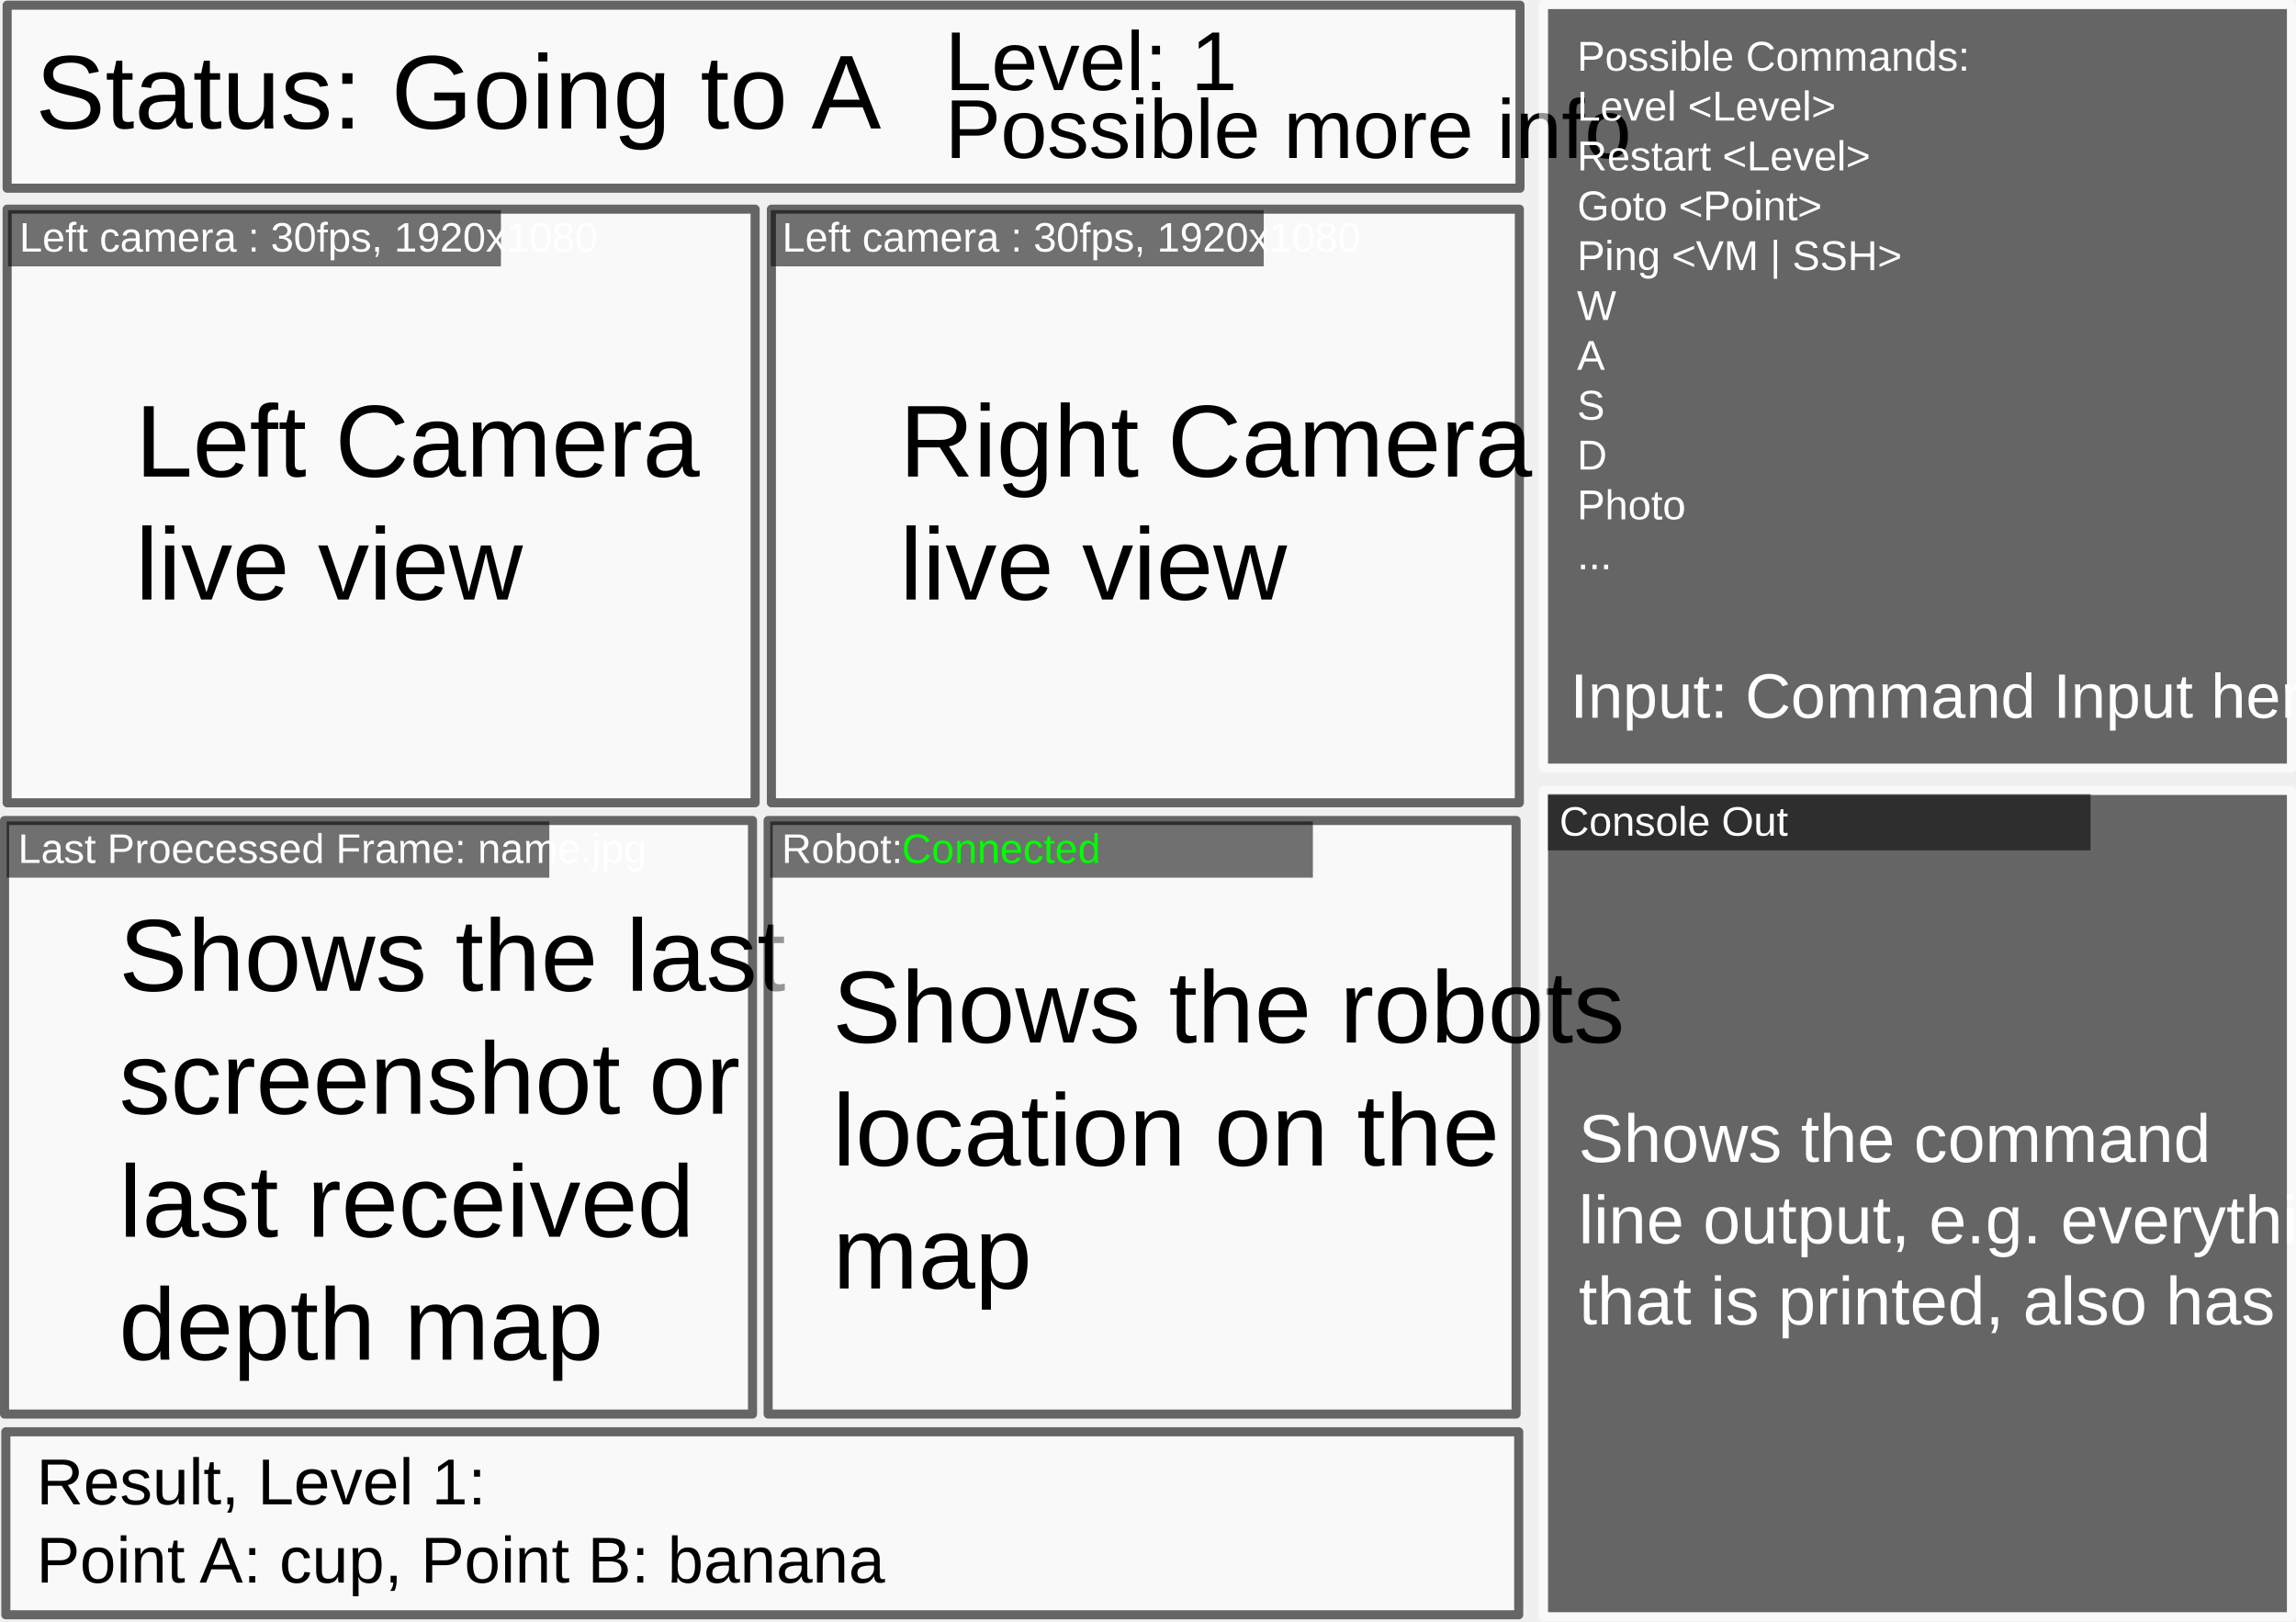
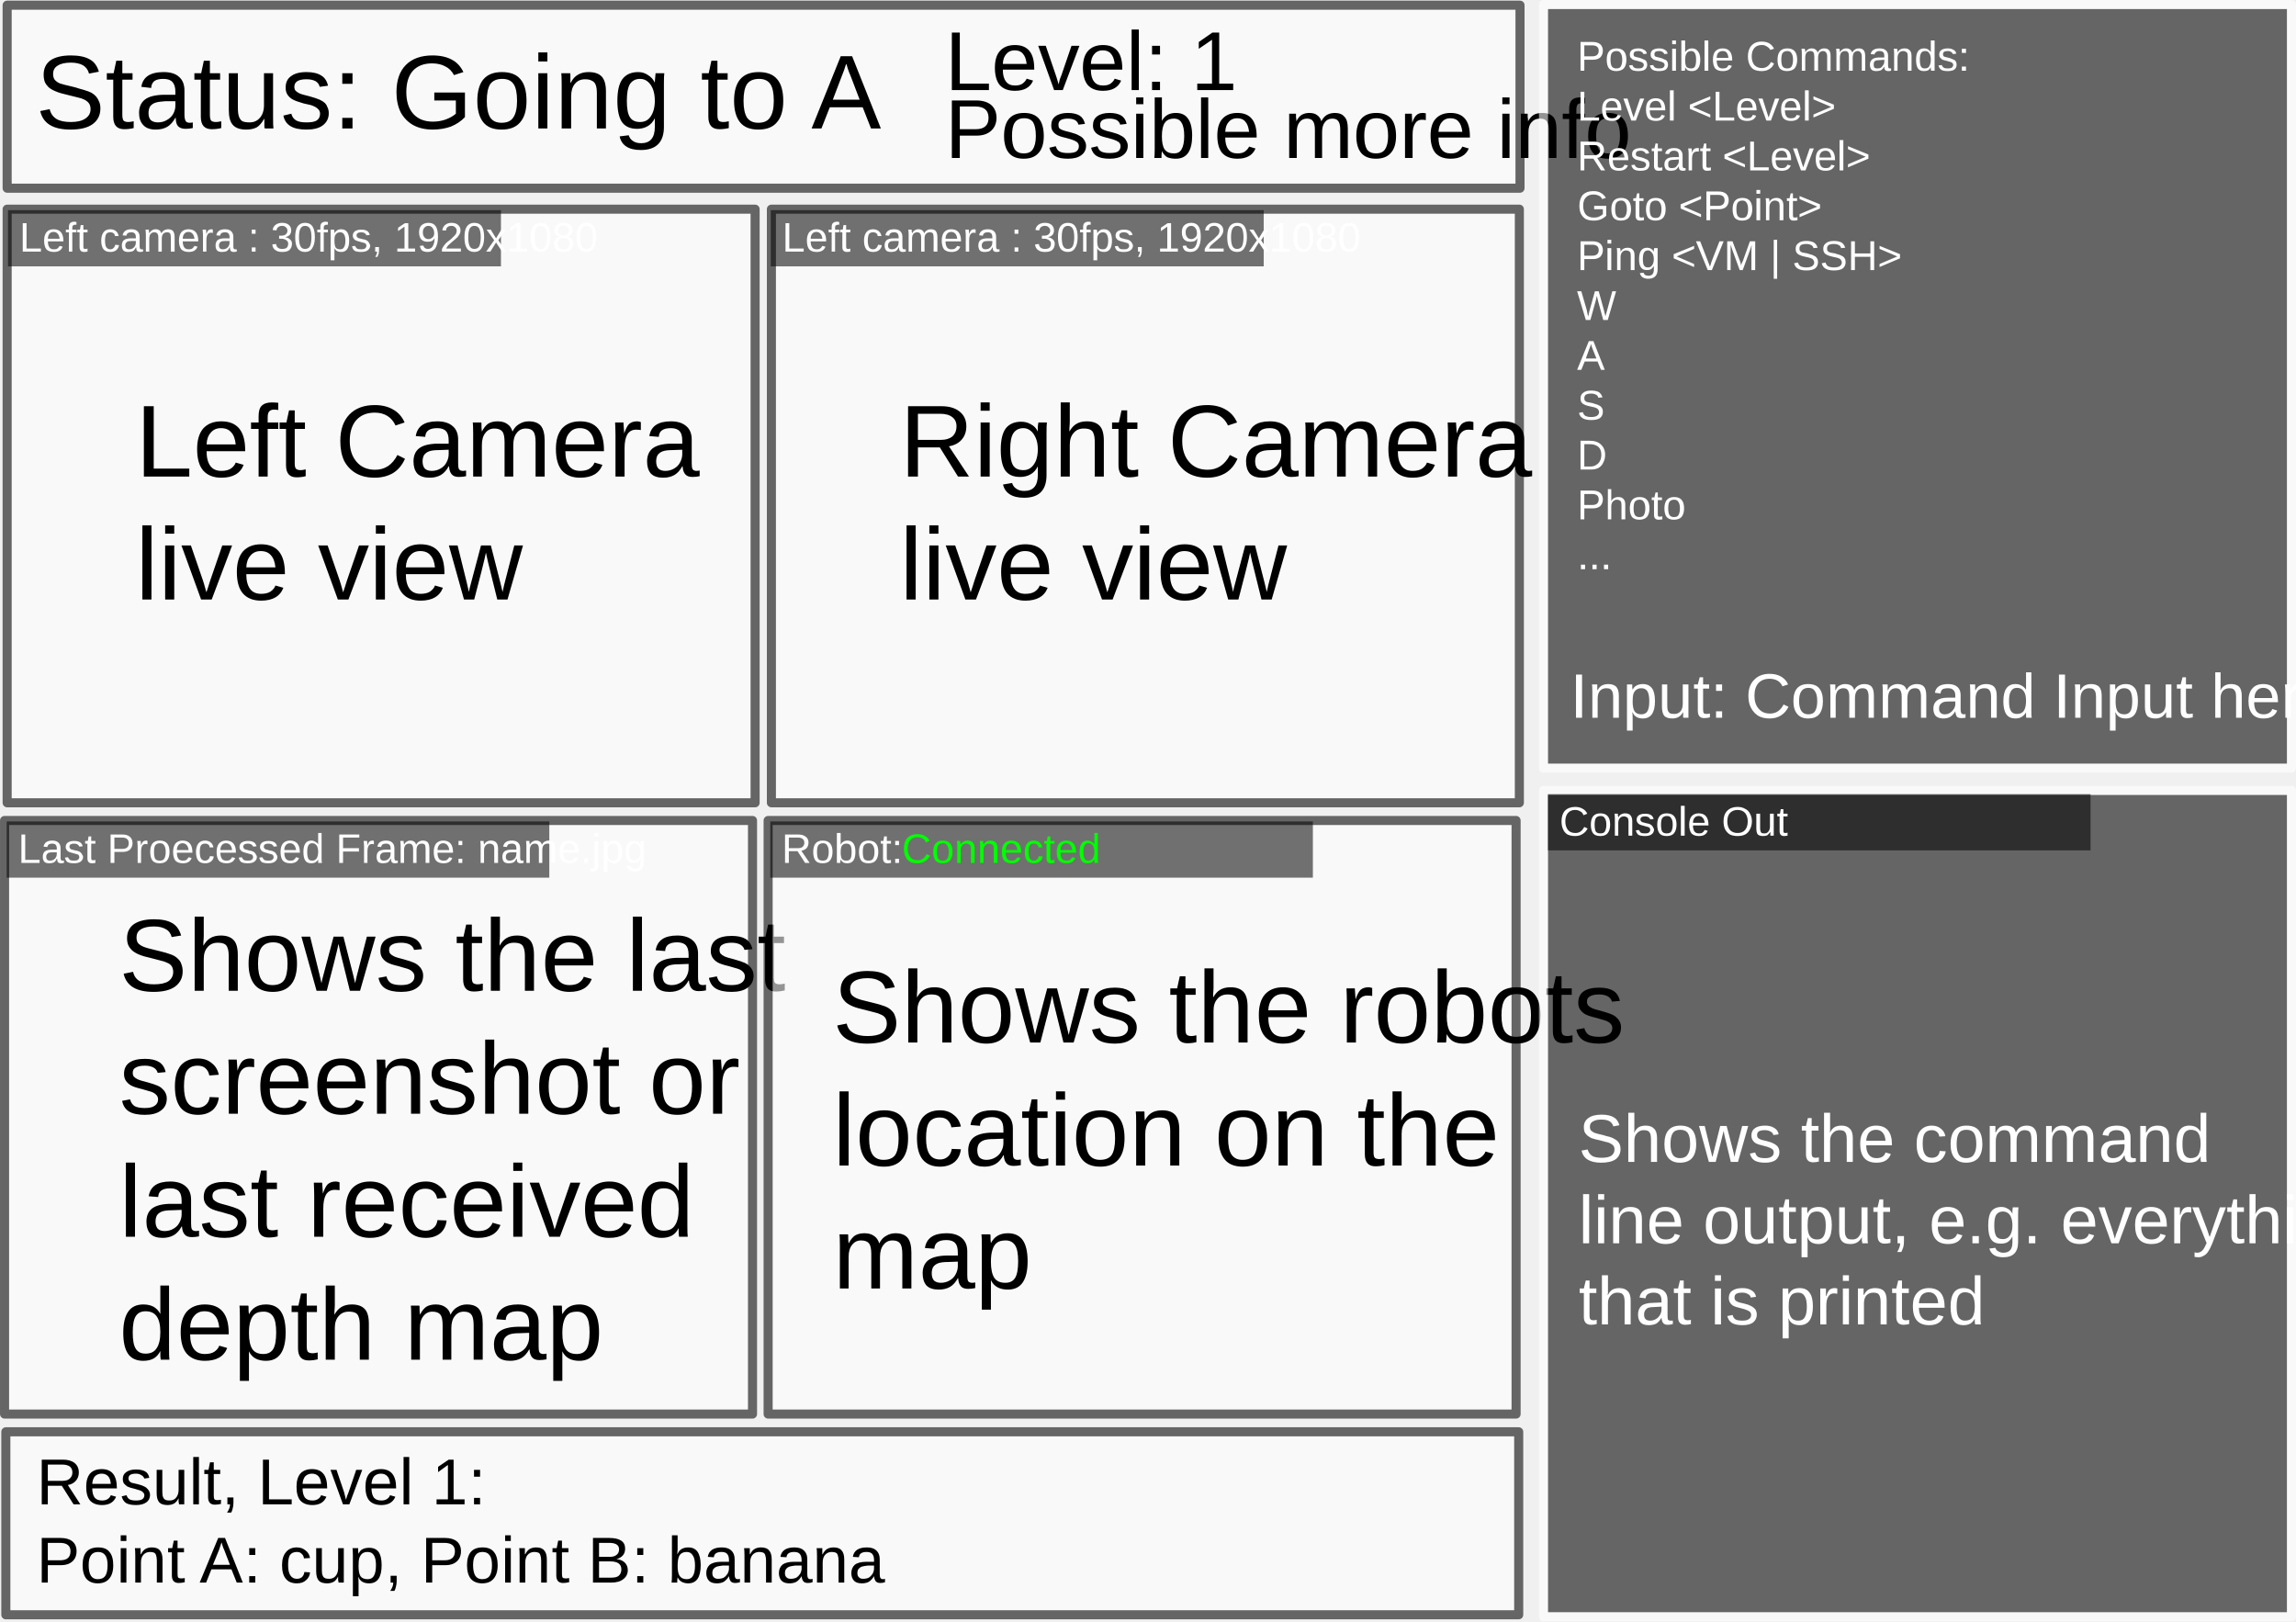
<svg xmlns="http://www.w3.org/2000/svg" width="358.451" height="253.102" viewBox="0 0 94.84 66.967" version="1.1" id="svg1">
  <defs id="defs1" />
  <g id="layer1" transform="translate(75.25966,137.821)">
    <rect style="opacity:0.582;fill:#ffffff;stroke:#000000;stroke-width:0.375;stroke-linecap:round;stroke-linejoin:round;stroke-miterlimit:1;stroke-dasharray:none;stroke-dashoffset:0.378;paint-order:fill markers stroke" id="rect16" width="62.492" height="7.559" x="-75.019" y="-78.682" />
    <rect style="opacity:0.582;fill:#ffffff;stroke:#000000;stroke-width:0.375;stroke-linecap:round;stroke-linejoin:round;stroke-miterlimit:1;stroke-dasharray:none;stroke-dashoffset:0.378;paint-order:fill markers stroke" id="rect1" width="30.896" height="24.518" x="-74.965" y="-129.181" />
    <rect style="opacity:0.548;fill:#000000;stroke:none;stroke-width:0.037;stroke-linecap:round;stroke-linejoin:round;stroke-miterlimit:1;stroke-dasharray:none;stroke-dashoffset:0.378;paint-order:fill markers stroke" id="rect5" width="20.362" height="2.322" x="-74.929" y="-129.141" />
    <text xml:space="preserve" style="font-stretch:condensed;font-size:4.233px;line-height:1.2;font-family:Arial;-inkscape-font-specification:'Arial Condensed';text-decoration-color:#000000;letter-spacing:0px;word-spacing:-0.335px;writing-mode:lr-tb;direction:ltr;white-space:pre;opacity:1;fill:#000000;stroke-width:1.875;stroke-linecap:round;stroke-linejoin:round;stroke-miterlimit:1;stroke-dashoffset:0.378;paint-order:fill markers stroke" x="-69.661" y="-118.138" id="text1">
      <tspan id="tspan1" style="stroke-width:1.875" x="-69.661" y="-118.138">Left Camera </tspan>
      <tspan style="stroke-width:1.875" x="-69.661" y="-113.059" id="tspan3">live view</tspan>
    </text>
    <rect style="opacity:0.582;fill:#ffffff;stroke:#000000;stroke-width:0.375;stroke-linecap:round;stroke-linejoin:round;stroke-miterlimit:1;stroke-dasharray:none;stroke-dashoffset:0.378;paint-order:fill markers stroke" id="rect2" width="30.896" height="24.518" x="-43.396" y="-129.181" />
    <text xml:space="preserve" style="font-stretch:condensed;font-size:4.233px;line-height:1.2;font-family:Arial;-inkscape-font-specification:'Arial Condensed';text-decoration-color:#000000;letter-spacing:0px;word-spacing:-0.335px;writing-mode:lr-tb;direction:ltr;white-space:pre;opacity:1;fill:#000000;stroke-width:1.875;stroke-linecap:round;stroke-linejoin:round;stroke-miterlimit:1;stroke-dashoffset:0.378;paint-order:fill markers stroke" x="-38.092" y="-118.138" id="text2">
      <tspan id="tspan2" style="stroke-width:1.875" x="-38.092" y="-118.138">Right Camera</tspan>
      <tspan style="stroke-width:1.875" x="-38.092" y="-113.059" id="tspan4">live view</tspan>
    </text>
    <text xml:space="preserve" style="font-stretch:condensed;font-size:1.699px;line-height:1.2;font-family:Arial;-inkscape-font-specification:'Arial Condensed';text-decoration-color:#000000;letter-spacing:0px;word-spacing:-0.135px;writing-mode:lr-tb;direction:ltr;white-space:pre;opacity:1;fill:#ffffff;stroke:none;stroke-width:0.037;stroke-linecap:round;stroke-linejoin:round;stroke-miterlimit:1;stroke-dasharray:none;stroke-dashoffset:0.378;paint-order:fill markers stroke" x="-74.46" y="-127.429" id="text5">
      <tspan id="tspan5" style="fill:#ffffff;stroke:none;stroke-width:0.037;stroke-dasharray:none" x="-74.46" y="-127.429">Left camera : 30fps, 1920x1080</tspan>
    </text>
    <rect style="opacity:0.582;fill:#ffffff;stroke:#000000;stroke-width:0.375;stroke-linecap:round;stroke-linejoin:round;stroke-miterlimit:1;stroke-dasharray:none;stroke-dashoffset:0.378;paint-order:fill markers stroke" id="rect7" width="30.896" height="24.518" x="-75.072" y="-103.932" />
    <text xml:space="preserve" style="font-stretch:condensed;font-size:4.233px;line-height:1.2;font-family:Arial;-inkscape-font-specification:'Arial Condensed';text-decoration-color:#000000;letter-spacing:0px;word-spacing:-0.335px;writing-mode:lr-tb;direction:ltr;white-space:pre;opacity:1;fill:#000000;stroke-width:1.875;stroke-linecap:round;stroke-linejoin:round;stroke-miterlimit:1;stroke-dashoffset:0.378;paint-order:fill markers stroke" x="-70.341" y="-96.899" id="text8">
      <tspan style="stroke-width:1.875" x="-70.341" y="-96.899" id="tspan11">Shows the last</tspan>
      <tspan style="stroke-width:1.875" x="-70.341" y="-91.82" id="tspan13">screenshot or </tspan>
      <tspan style="stroke-width:1.875" x="-70.341" y="-86.74" id="tspan14">last received </tspan>
      <tspan style="stroke-width:1.875" x="-70.341" y="-81.661" id="tspan15">depth map</tspan>
    </text>
    <rect style="opacity:0.548;fill:#000000;stroke:none;stroke-width:0.037;stroke-linecap:round;stroke-linejoin:round;stroke-miterlimit:1;stroke-dasharray:none;stroke-dashoffset:0.378;paint-order:fill markers stroke" id="rect8" width="22.413" height="2.322" x="-74.983" y="-103.892" />
    <text xml:space="preserve" style="font-stretch:condensed;font-size:1.699px;line-height:1.2;font-family:Arial;-inkscape-font-specification:'Arial Condensed';text-decoration-color:#000000;letter-spacing:0px;word-spacing:-0.135px;writing-mode:lr-tb;direction:ltr;white-space:pre;opacity:1;fill:#ffffff;stroke:none;stroke-width:0.037;stroke-linecap:round;stroke-linejoin:round;stroke-miterlimit:1;stroke-dasharray:none;stroke-dashoffset:0.378;paint-order:fill markers stroke" x="-74.514" y="-102.18" id="text9">
      <tspan id="tspan9" style="fill:#ffffff;stroke:none;stroke-width:0.037;stroke-dasharray:none" x="-74.514" y="-102.18">Last Proecessed Frame: name.jpg</tspan>
    </text>
    <text xml:space="preserve" style="font-stretch:condensed;font-size:2.694px;line-height:1.2;font-family:Arial;-inkscape-font-specification:'Arial Condensed';text-decoration-color:#000000;letter-spacing:0px;word-spacing:-0.213px;writing-mode:lr-tb;direction:ltr;white-space:pre;opacity:1;fill:#000000;stroke:none;stroke-width:0.037;stroke-linecap:round;stroke-linejoin:round;stroke-miterlimit:1;stroke-dasharray:none;stroke-dashoffset:0.378;paint-order:fill markers stroke" x="-73.754" y="-75.685" id="text16">
      <tspan id="tspan16" style="fill:#000000;stroke-width:0.037" x="-73.754" y="-75.685">Result, Level 1:</tspan>
      <tspan style="fill:#000000;stroke-width:0.037" x="-73.754" y="-72.453" id="tspan34">Point A: cup, Point B: banana</tspan>
    </text>
    <rect style="opacity:0.582;fill:#ffffff;stroke:#000000;stroke-width:0.375;stroke-linecap:round;stroke-linejoin:round;stroke-miterlimit:1;stroke-dasharray:none;stroke-dashoffset:0.378;paint-order:fill markers stroke" id="rect18" width="30.896" height="24.518" x="-43.531" y="-103.932" />
    <text xml:space="preserve" style="font-stretch:condensed;font-size:4.233px;line-height:1.2;font-family:Arial;-inkscape-font-specification:'Arial Condensed';text-decoration-color:#000000;letter-spacing:0px;word-spacing:-0.335px;writing-mode:lr-tb;direction:ltr;white-space:pre;opacity:1;fill:#000000;stroke-width:1.875;stroke-linecap:round;stroke-linejoin:round;stroke-miterlimit:1;stroke-dashoffset:0.378;paint-order:fill markers stroke" x="-40.862" y="-94.76" id="text22">
      <tspan style="stroke-width:1.875" x="-40.862" y="-94.76" id="tspan22">Shows the robots</tspan>
      <tspan style="stroke-width:1.875" x="-40.862" y="-89.681" id="tspan27">location on the</tspan>
      <tspan style="stroke-width:1.875" x="-40.862" y="-84.601" id="tspan28">map</tspan>
    </text>
    <rect style="opacity:0.548;fill:#000000;stroke:none;stroke-width:0.037;stroke-linecap:round;stroke-linejoin:round;stroke-miterlimit:1;stroke-dasharray:none;stroke-dashoffset:0.378;paint-order:fill markers stroke" id="rect22" width="22.413" height="2.322" x="-43.442" y="-103.892" />
    <text xml:space="preserve" style="font-stretch:condensed;font-size:1.699px;line-height:1.2;font-family:Arial;-inkscape-font-specification:'Arial Condensed';text-decoration-color:#000000;letter-spacing:0px;word-spacing:-0.135px;writing-mode:lr-tb;direction:ltr;white-space:pre;opacity:1;fill:#ffffff;stroke:none;stroke-width:0.037;stroke-linecap:round;stroke-linejoin:round;stroke-miterlimit:1;stroke-dasharray:none;stroke-dashoffset:0.378;paint-order:fill markers stroke" x="-42.973" y="-102.18" id="text23">
      <tspan id="tspan23" style="fill:#ffffff;stroke:none;stroke-width:0.037;stroke-dasharray:none" x="-42.973" y="-102.18">Robot: </tspan>
    </text>
    <text xml:space="preserve" style="font-stretch:condensed;font-size:1.699px;line-height:1.2;font-family:Arial;-inkscape-font-specification:'Arial Condensed';text-decoration-color:#000000;letter-spacing:0px;word-spacing:-0.135px;writing-mode:lr-tb;direction:ltr;white-space:pre;opacity:1;fill:#00ff00;stroke:none;stroke-width:0.037;stroke-linecap:round;stroke-linejoin:round;stroke-miterlimit:1;stroke-dasharray:none;stroke-dashoffset:0.378;paint-order:fill markers stroke" x="-38.017" y="-102.18" id="text24">
      <tspan id="tspan24" style="fill:#00ff00;stroke:none;stroke-width:0.037;stroke-dasharray:none" x="-38.017" y="-102.18">Connected</tspan>
    </text>
    <rect style="opacity:0.548;fill:#000000;stroke:none;stroke-width:0.037;stroke-linecap:round;stroke-linejoin:round;stroke-miterlimit:1;stroke-dasharray:none;stroke-dashoffset:0.378;paint-order:fill markers stroke" id="rect29" width="20.362" height="2.322" x="-43.422" y="-129.141" />
    <text xml:space="preserve" style="font-stretch:condensed;font-size:1.699px;line-height:1.2;font-family:Arial;-inkscape-font-specification:'Arial Condensed';text-decoration-color:#000000;letter-spacing:0px;word-spacing:-0.135px;writing-mode:lr-tb;direction:ltr;white-space:pre;opacity:1;fill:#ffffff;stroke:none;stroke-width:0.037;stroke-linecap:round;stroke-linejoin:round;stroke-miterlimit:1;stroke-dasharray:none;stroke-dashoffset:0.378;paint-order:fill markers stroke" x="-42.953" y="-127.429" id="text30">
      <tspan id="tspan30" style="fill:#ffffff;stroke:none;stroke-width:0.037;stroke-dasharray:none" x="-42.953" y="-127.429">Left camera : 30fps, 1920x1080</tspan>
    </text>
    <rect style="opacity:0.582;fill:#ffffff;stroke:#000000;stroke-width:0.375;stroke-linecap:round;stroke-linejoin:round;stroke-miterlimit:1;stroke-dasharray:none;stroke-dashoffset:0.378;paint-order:fill markers stroke" id="rect30" width="62.492" height="7.559" x="-74.965" y="-137.607" />
    <text xml:space="preserve" style="font-stretch:condensed;font-size:4.335px;line-height:1.2;font-family:Arial;-inkscape-font-specification:'Arial Condensed';text-decoration-color:#000000;letter-spacing:0px;word-spacing:-0.343px;writing-mode:lr-tb;direction:ltr;white-space:pre;opacity:1;fill:#000000;stroke:none;stroke-width:0.037;stroke-linecap:round;stroke-linejoin:round;stroke-miterlimit:1;stroke-dasharray:none;stroke-dashoffset:0.378;paint-order:fill markers stroke" x="-73.801" y="-132.516" id="text31">
      <tspan id="tspan31" style="fill:#000000;stroke-width:0.037" x="-73.801" y="-132.516">Status: Going to A </tspan>
    </text>
    <text xml:space="preserve" style="font-stretch:condensed;font-size:3.445px;line-height:1.2;font-family:Arial;-inkscape-font-specification:'Arial Condensed';text-decoration-color:#000000;letter-spacing:0px;word-spacing:-0.273px;writing-mode:lr-tb;direction:ltr;white-space:pre;opacity:1;fill:#000000;stroke:none;stroke-width:0.037;stroke-linecap:round;stroke-linejoin:round;stroke-miterlimit:1;stroke-dasharray:none;stroke-dashoffset:0.378;paint-order:fill markers stroke" x="-36.224" y="-134.103" id="text32">
      <tspan id="tspan32" style="fill:#000000;stroke-width:0.037" x="-36.224" y="-134.103">Level: 1</tspan>
    </text>
    <text xml:space="preserve" style="font-stretch:condensed;font-size:3.445px;line-height:1.2;font-family:Arial;-inkscape-font-specification:'Arial Condensed';text-decoration-color:#000000;letter-spacing:0px;word-spacing:-0.273px;writing-mode:lr-tb;direction:ltr;white-space:pre;opacity:1;fill:#000000;stroke:none;stroke-width:0.037;stroke-linecap:round;stroke-linejoin:round;stroke-miterlimit:1;stroke-dasharray:none;stroke-dashoffset:0.378;paint-order:fill markers stroke" x="-36.224" y="-131.295" id="text33">
      <tspan id="tspan33" style="fill:#000000;stroke-width:0.037" x="-36.224" y="-131.295">Possible more info</tspan>
    </text>
    <rect style="opacity:0.582;fill:#000000;stroke:#ffffff;stroke-width:0.375;stroke-linecap:round;stroke-linejoin:round;stroke-miterlimit:1;stroke-dasharray:none;stroke-dashoffset:0.378;paint-order:fill markers stroke" id="rect34" width="30.896" height="34.132" x="-11.503" y="-105.174" />
    <rect style="opacity:0.582;fill:#000000;stroke:#ffffff;stroke-width:0.375;stroke-linecap:round;stroke-linejoin:round;stroke-miterlimit:1;stroke-dasharray:none;stroke-dashoffset:0.378;paint-order:fill markers stroke" id="rect35" width="30.896" height="31.54" x="-11.503" y="-137.634" />
    <text xml:space="preserve" style="font-stretch:condensed;font-size:1.716px;line-height:1.2;font-family:Arial;-inkscape-font-specification:'Arial Condensed';text-decoration-color:#000000;letter-spacing:0px;word-spacing:-0.136px;writing-mode:lr-tb;direction:ltr;white-space:pre;opacity:1;fill:#ffffff;stroke:none;stroke-width:0.037;stroke-linecap:round;stroke-linejoin:round;stroke-miterlimit:1;stroke-dasharray:none;stroke-dashoffset:0.378;paint-order:fill markers stroke" x="-10.112" y="-134.904" id="text35" transform="scale(1.000014,0.9999857)">
      <tspan id="tspan35" style="fill:#ffffff;stroke:none;stroke-width:0.037" x="-10.112" y="-134.904">Possible Commands:</tspan>
      <tspan style="fill:#ffffff;stroke:none;stroke-width:0.037" x="-10.112" y="-132.845" id="tspan37">Level &lt;Level&gt;</tspan>
      <tspan style="fill:#ffffff;stroke:none;stroke-width:0.037" x="-10.112" y="-130.786" id="tspan39">Restart &lt;Level&gt;</tspan>
      <tspan style="fill:#ffffff;stroke:none;stroke-width:0.037" x="-10.112" y="-128.726" id="tspan40">Goto &lt;Point&gt;</tspan>
      <tspan style="fill:#ffffff;stroke:none;stroke-width:0.037" x="-10.112" y="-126.667" id="tspan41">Ping &lt;VM | SSH&gt;</tspan>
      <tspan style="fill:#ffffff;stroke:none;stroke-width:0.037" x="-10.112" y="-124.608" id="tspan45">W</tspan>
      <tspan style="fill:#ffffff;stroke:none;stroke-width:0.037" x="-10.112" y="-122.549" id="tspan46">A</tspan>
      <tspan style="fill:#ffffff;stroke:none;stroke-width:0.037" x="-10.112" y="-120.49" id="tspan47">S</tspan>
      <tspan style="fill:#ffffff;stroke:none;stroke-width:0.037" x="-10.112" y="-118.431" id="tspan48">D</tspan>
      <tspan style="fill:#ffffff;stroke:none;stroke-width:0.037" x="-10.112" y="-116.372" id="tspan49">Photo</tspan>
      <tspan style="fill:#ffffff;stroke:none;stroke-width:0.037" x="-10.112" y="-114.313" id="tspan42">...</tspan>
    </text>
    <text xml:space="preserve" style="font-stretch:condensed;font-size:2.798px;line-height:1.2;font-family:Arial;-inkscape-font-specification:'Arial Condensed';text-decoration-color:#000000;letter-spacing:0px;word-spacing:-0.222px;writing-mode:lr-tb;direction:ltr;white-space:pre;opacity:1;fill:#ffffff;stroke-width:1.875;stroke-linecap:round;stroke-linejoin:round;stroke-miterlimit:1;stroke-dashoffset:0.378;paint-order:fill markers stroke" x="-10.053" y="-89.828" id="text53">
      <tspan style="fill:#ffffff;stroke-width:1.875" x="-10.053" y="-89.828" id="tspan53">Shows the command</tspan>
      <tspan style="fill:#ffffff;stroke-width:1.875" x="-10.053" y="-86.471" id="tspan56">line output, e.g. everything </tspan>
-       <tspan style="fill:#ffffff;stroke-width:1.875" x="-10.053" y="-83.114" id="tspan57">that is printed, also has an </tspan>
+       <tspan style="fill:#ffffff;stroke-width:1.875" x="-10.053" y="-83.114" id="tspan57">that is printed </tspan>
    </text>
    <rect style="opacity:0.548;fill:#000000;stroke:none;stroke-width:0.037;stroke-linecap:round;stroke-linejoin:round;stroke-miterlimit:1;stroke-dasharray:none;stroke-dashoffset:0.378;paint-order:fill markers stroke" id="rect57" width="22.413" height="2.322" x="-11.32" y="-105.019" />
    <text xml:space="preserve" style="font-stretch:condensed;font-size:1.699px;line-height:1.2;font-family:Arial;-inkscape-font-specification:'Arial Condensed';text-decoration-color:#000000;letter-spacing:0px;word-spacing:-0.135px;writing-mode:lr-tb;direction:ltr;white-space:pre;opacity:1;fill:#ffffff;stroke:none;stroke-width:0.037;stroke-linecap:round;stroke-linejoin:round;stroke-miterlimit:1;stroke-dasharray:none;stroke-dashoffset:0.378;paint-order:fill markers stroke" x="-10.851" y="-103.307" id="text58">
      <tspan id="tspan58" style="fill:#ffffff;stroke:none;stroke-width:0.037;stroke-dasharray:none" x="-10.851" y="-103.307">Console Out</tspan>
    </text>
    <text xml:space="preserve" style="font-stretch:condensed;font-size:2.601px;line-height:1.2;font-family:Arial;-inkscape-font-specification:'Arial Condensed';text-decoration-color:#000000;letter-spacing:0px;word-spacing:-0.206px;writing-mode:lr-tb;direction:ltr;white-space:pre;opacity:1;fill:#ffffff;stroke:none;stroke-width:0.037;stroke-linecap:round;stroke-linejoin:round;stroke-miterlimit:1;stroke-dasharray:none;stroke-dashoffset:0.378;paint-order:fill markers stroke" x="-10.394" y="-108.175" id="text59">
      <tspan id="tspan59" style="stroke-width:0.037" x="-10.394" y="-108.175">Input: Command Input here</tspan>
    </text>
  </g>
</svg>
